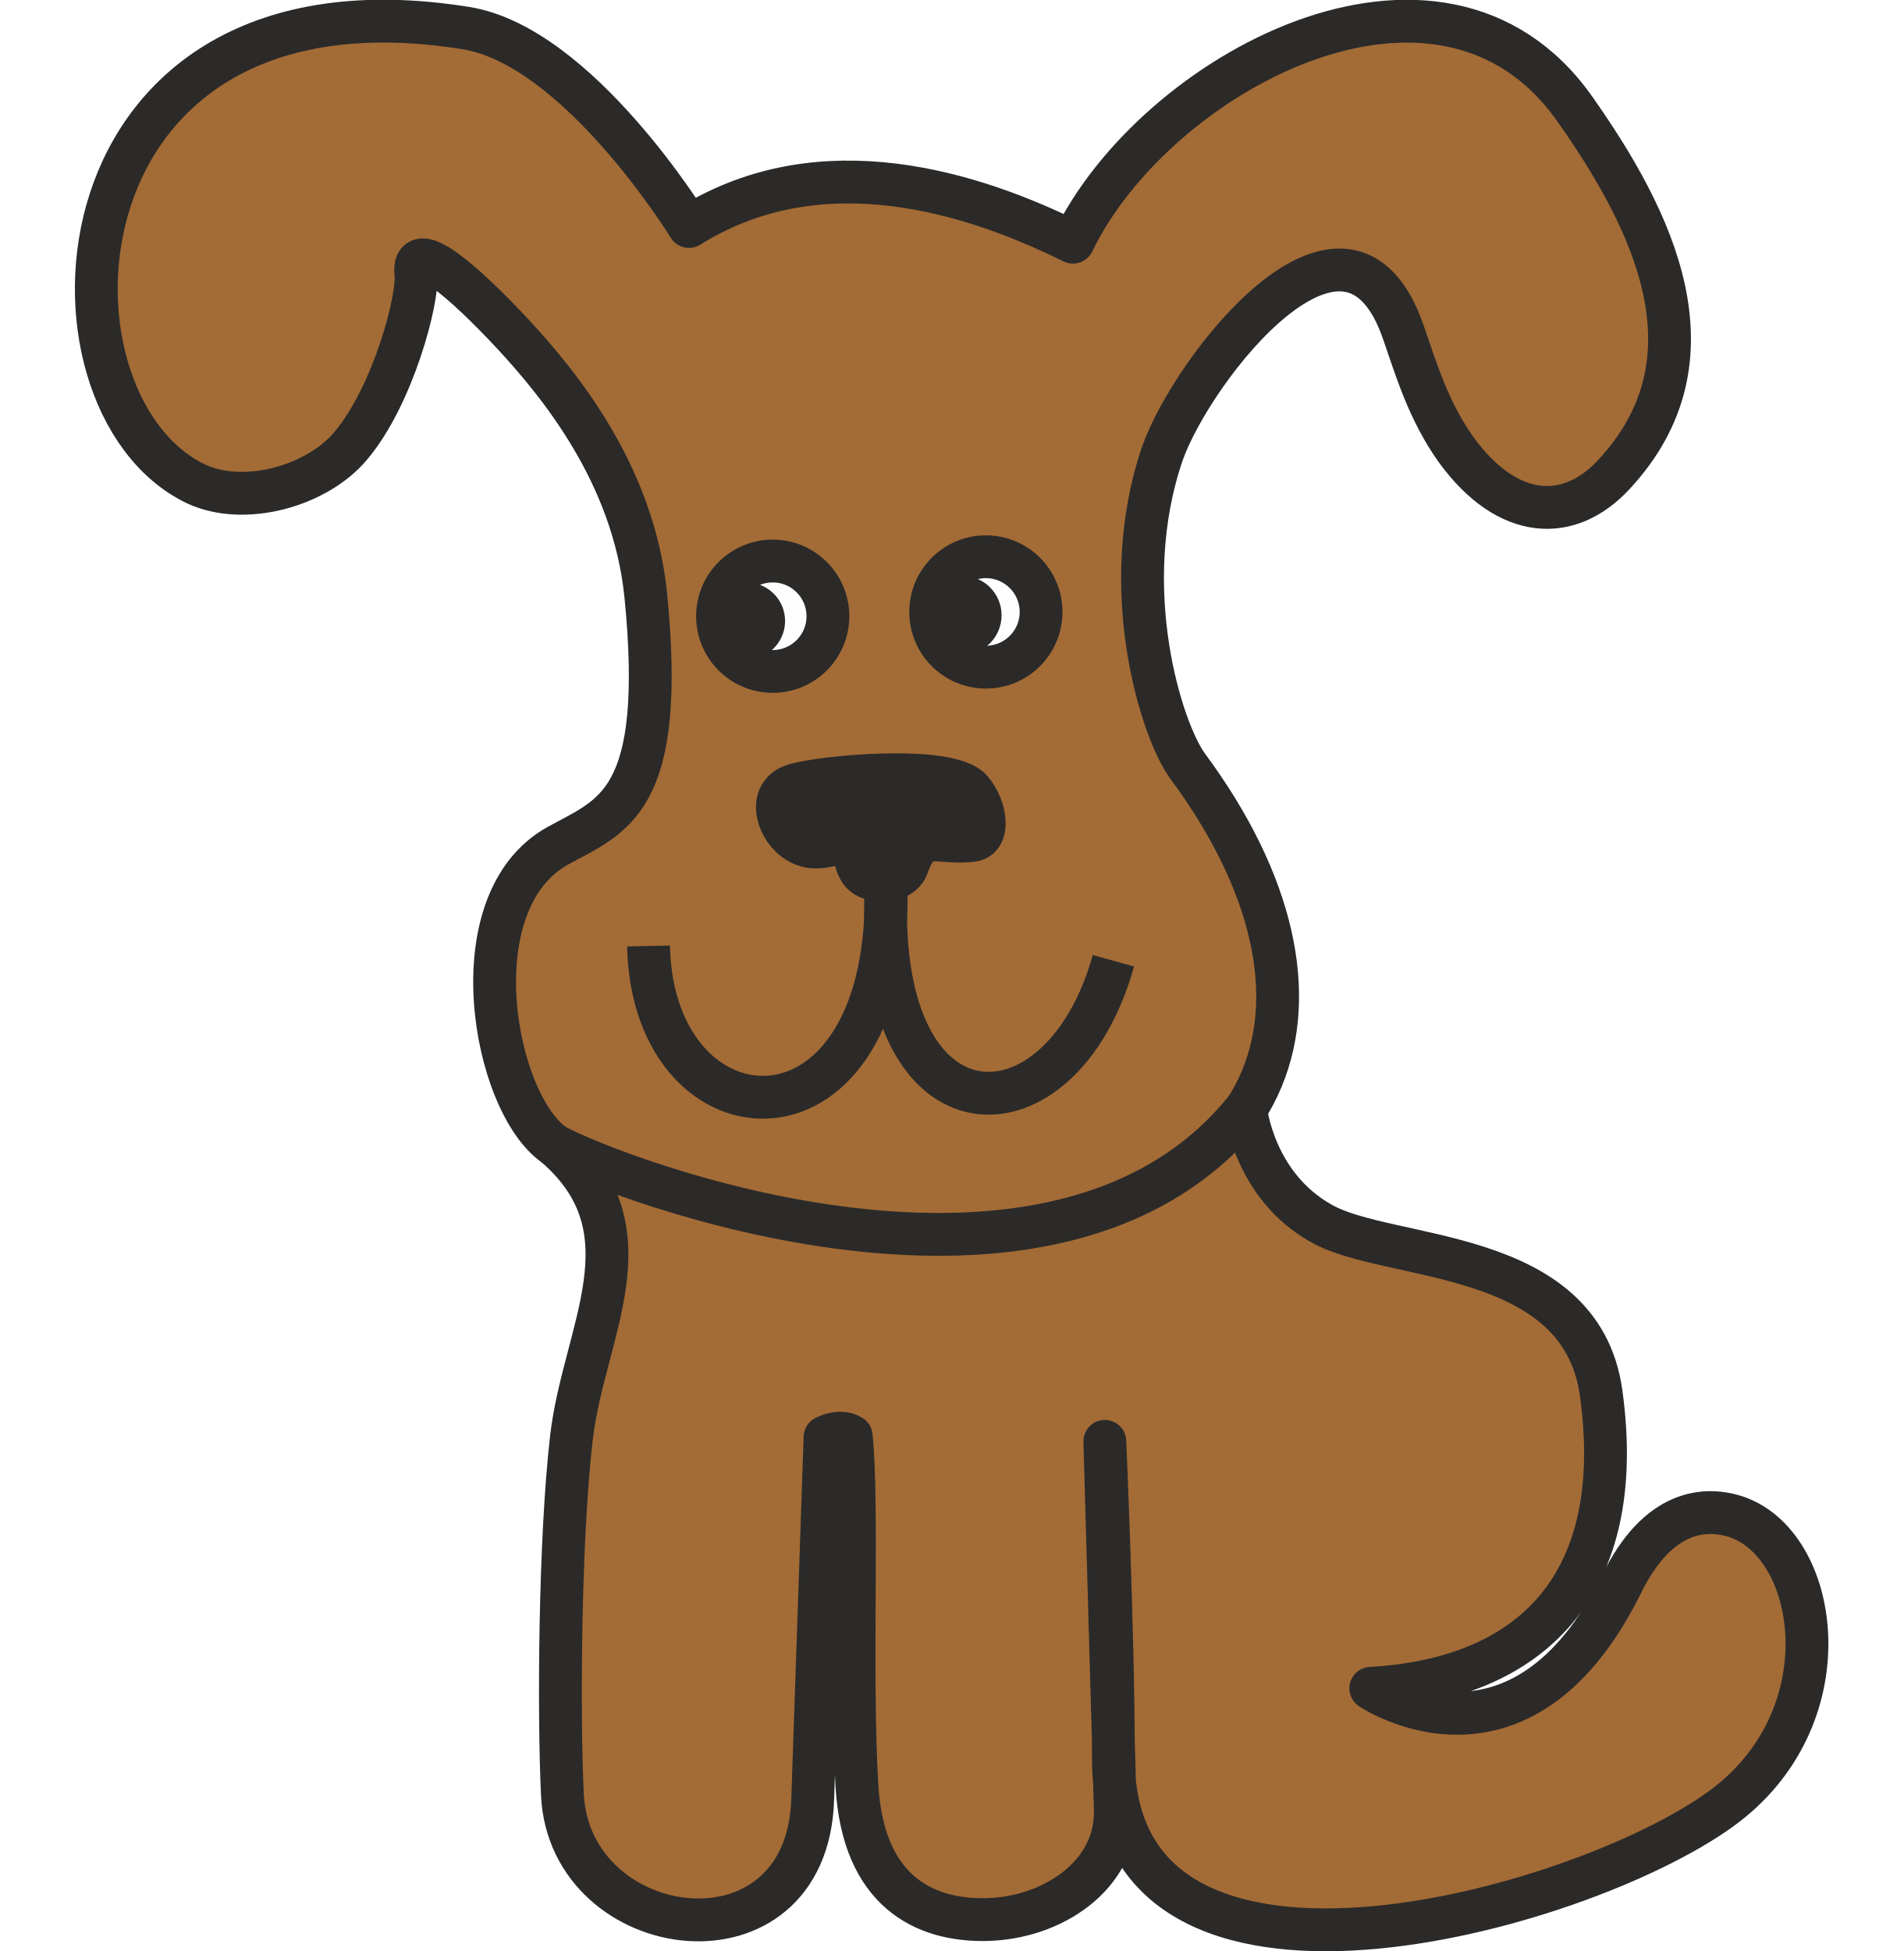
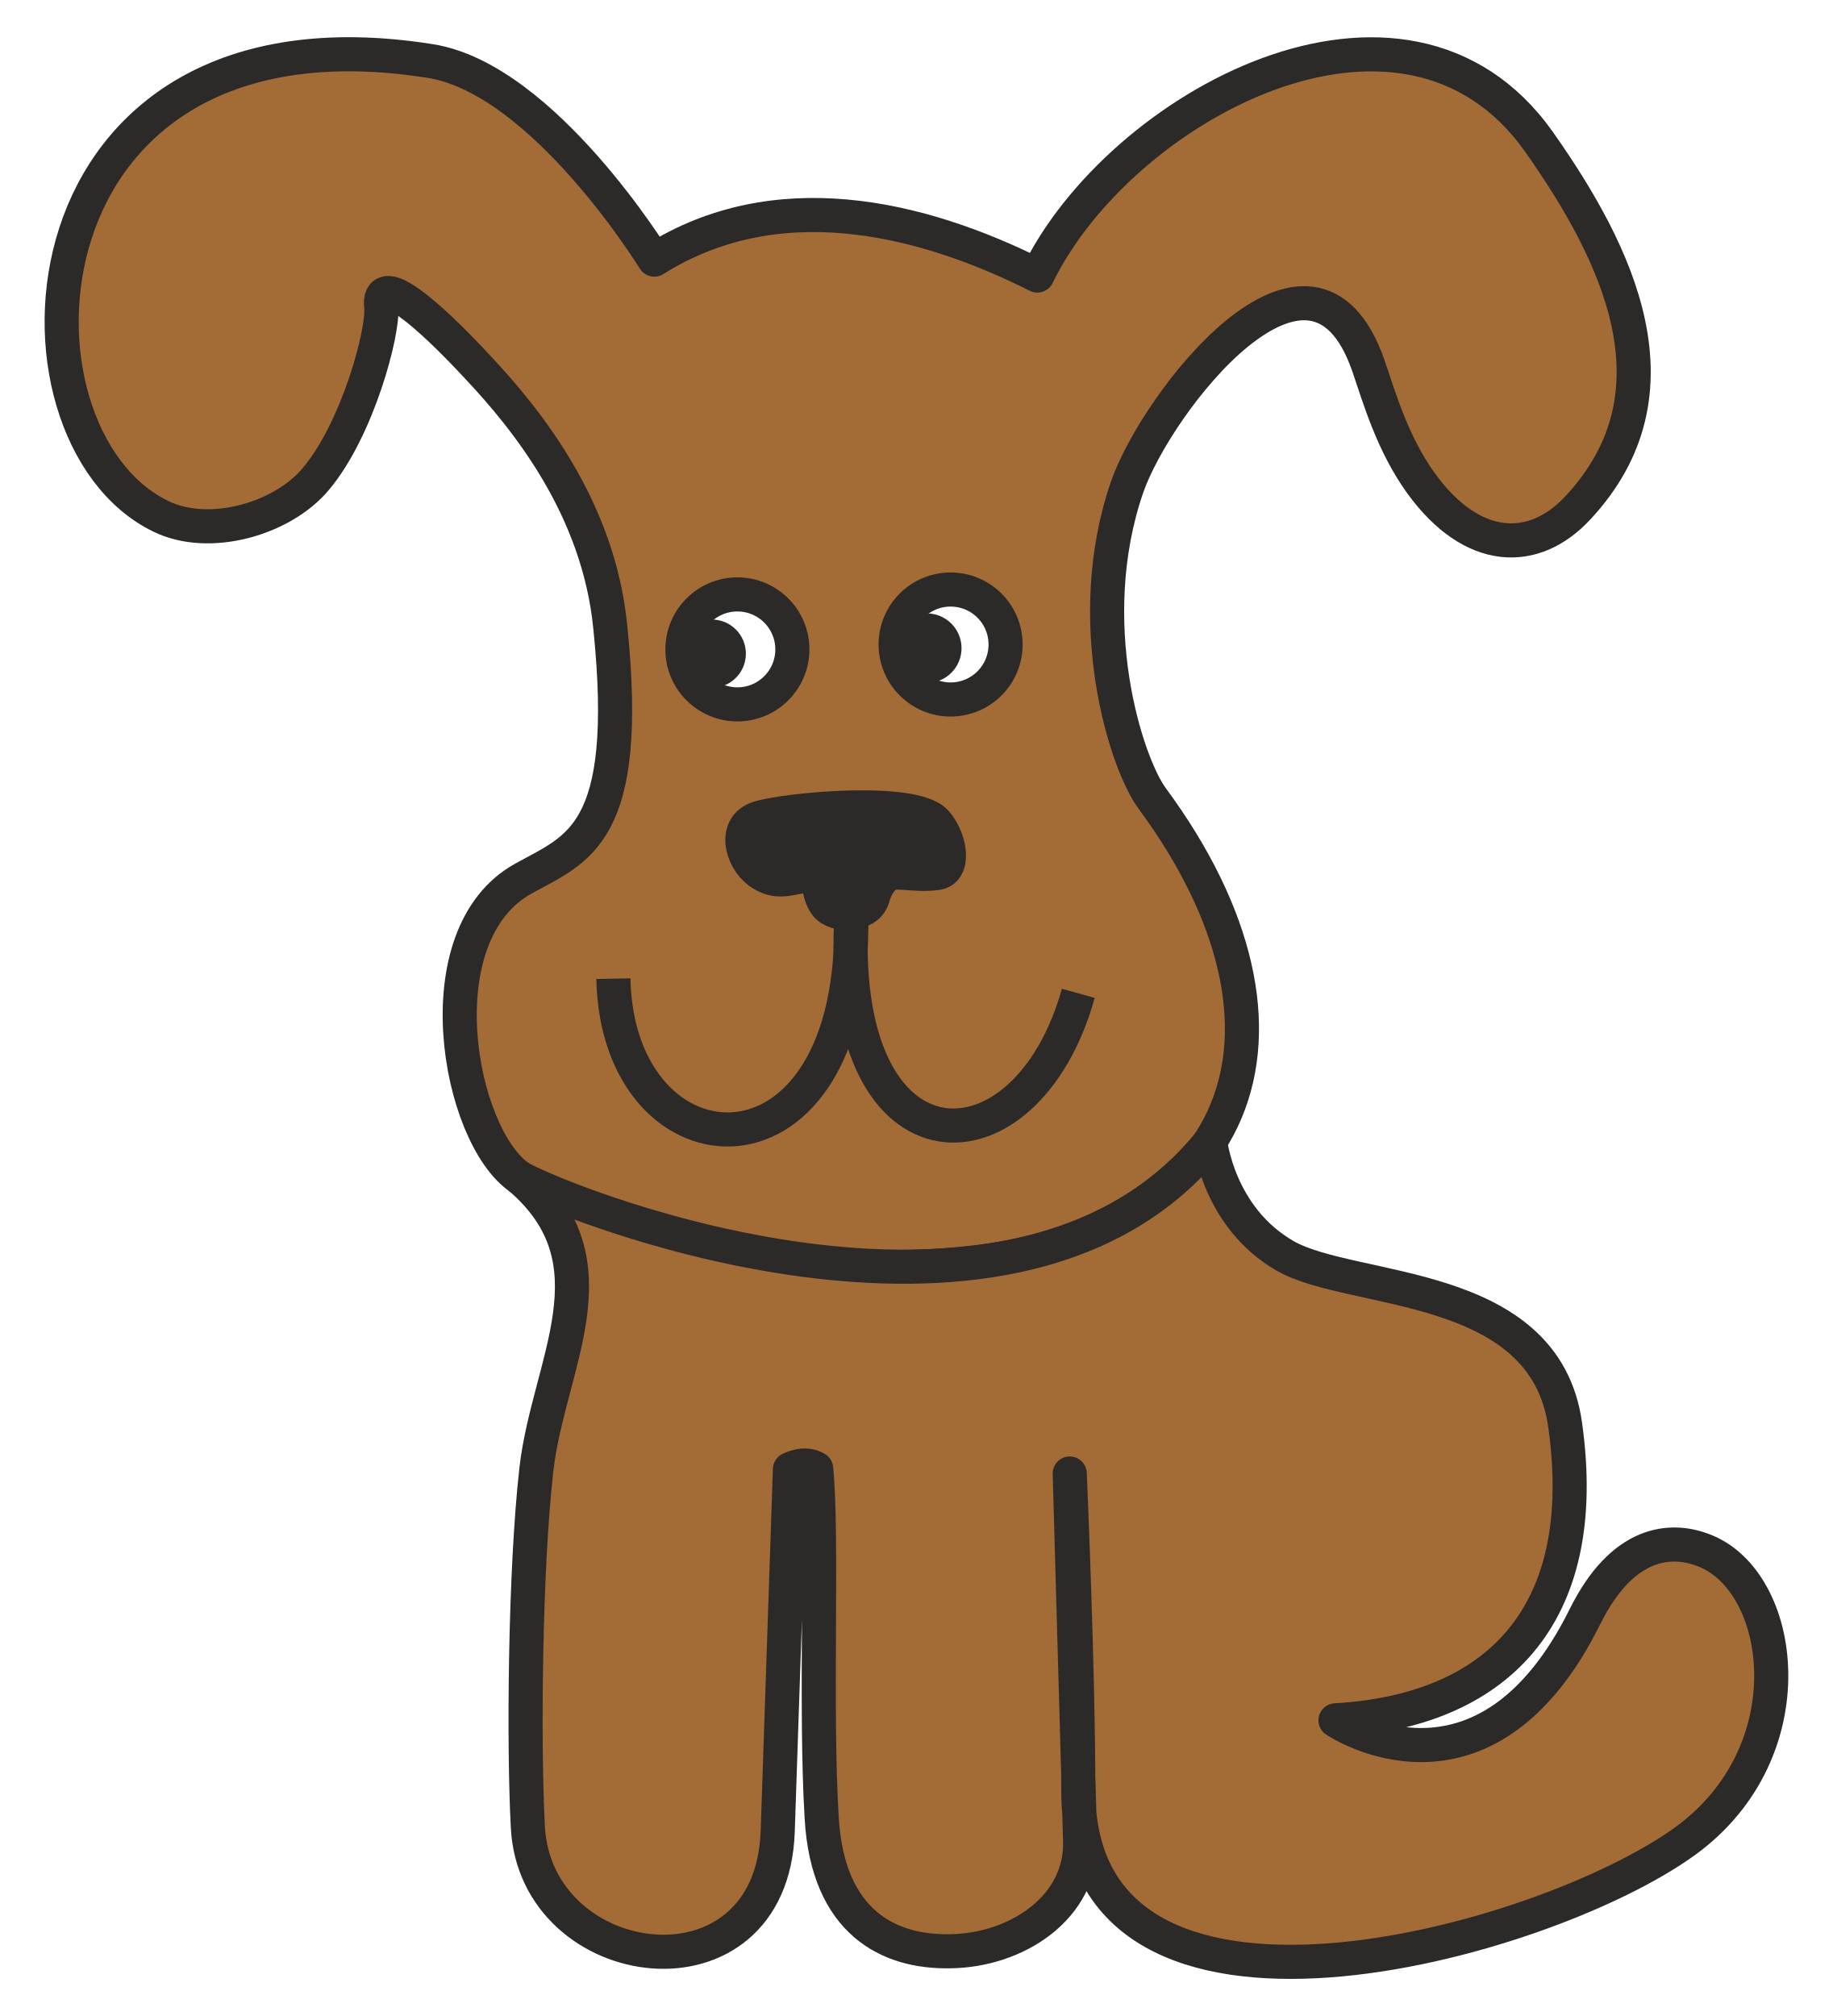
- <svg xmlns="http://www.w3.org/2000/svg" xml:space="preserve" width="40mm" height="41mm" version="1.1" style="shape-rendering:geometricPrecision; text-rendering:geometricPrecision; image-rendering:optimizeQuality; fill-rule:evenodd; clip-rule:evenodd" viewBox="0 0 4000 4100">
+ <svg xmlns="http://www.w3.org/2000/svg" xml:space="preserve" width="30mm" height="33mm" version="1.1" style="shape-rendering:geometricPrecision; text-rendering:geometricPrecision; image-rendering:optimizeQuality; fill-rule:evenodd; clip-rule:evenodd" viewBox="0 0 3000 3300">
  <defs>
    <style type="text/css">
   
-     .str0 {stroke:#2B2A29;stroke-width:89.99;stroke-linejoin:round}
-     .str1 {stroke:#2B2A29;stroke-width:90;stroke-linejoin:round}
+     .str0 {stroke:#2B2A29;stroke-width:55.81;stroke-linejoin:round}
    .fil2 {fill:none}
    .fil1 {fill:#2B2A29}
    .fil3 {fill:#FEFEFE}
    .fil0 {fill:#A36B36}
   
  </style>
  </defs>
  <g id="Слой_x0020_1">
-     <g id="_1056353344">
-       <path class="fil0 str0" d="M1166 2407c188,130 574,207 894,185 634,-44 798,-493 436,-982 -55,-75 -150,-374 -53,-657 62,-177 389,-600 507,-253 25,72 52,164 111,246 109,149 238,152 331,51 226,-243 83,-534 -83,-769 -283,-400 -884,-72 -1054,281 -254,-126 -553,-192 -807,-33 0,0 -232,-379 -469,-417 -880,-141 -923,784 -569,957 102,49 256,6 327,-79 89,-105 143,-310 137,-361 -9,-81 101,16 203,125 101,109 254,297 280,548 44,439 -70,465 -184,528 -214,118 -136,542 -7,630z" />
-       <path class="fil1 str0" d="M1772 1771c-38,5 -65,21 -103,-7 -38,-29 -55,-97 0,-114 57,-18 325,-43 372,10 32,37 40,101 3,106 -57,7 -91,-12 -112,10 -16,16 -20,32 -25,44 -13,37 -77,38 -97,13 -19,-24 -11,-65 -38,-62z" />
-       <path class="fil2 str0" d="M1862 1850c19,599 -490,568 -499,138" />
-       <path class="fil2 str0" d="M1862 1872c-22,541 369,539 478,147" />
-       <circle class="fil3 str0" cx="1624" cy="1295" r="116" />
-       <circle class="fil3 str0" cx="2072" cy="1286" r="116" />
-       <circle class="fil1 str1" cx="1569" cy="1305" r="36" />
-       <circle class="fil1 str1" cx="2022" cy="1293" r="38" />
-       <path class="fil0 str0" d="M2618 2331c0,0 16,160 159,240 142,81 545,48 588,356 56,404 -147,602 -484,621 0,0 313,213 527,-219 77,-157 177,-164 245,-140 174,64 224,425 -37,613 -302,218 -1276,486 -1276,-107 0,-256 -18,-666 -18,-666l22 774c4,138 -133,229 -273,231 -129,2 -257,-60 -270,-281 -14,-233 3,-590 -12,-735 -24,-15 -55,2 -55,2l-26 762c-12,371 -510,304 -526,-10 -8,-169 -6,-535 19,-751 26,-223 173,-435 -35,-614 127,69 1049,425 1452,-76z" />
+     <g id="_1011037632">
+       <path class="fil0 str0" d="M851 1928c146,101 447,161 696,143 493,-34 620,-383 339,-764 -43,-58 -117,-290 -41,-510 48,-138 302,-467 395,-198 19,56 40,128 86,192 84,116 185,118 257,40 176,-189 65,-416 -64,-599 -221,-312 -688,-56 -821,219 -197,-99 -430,-150 -627,-26 0,0 -181,-295 -366,-325 -685,-109 -718,611 -442,745 79,39 199,5 254,-61 69,-82 111,-242 107,-281 -7,-63 78,12 157,97 80,85 199,231 218,427 35,341 -54,362 -142,411 -167,92 -107,421 -6,490z" />
+       <path class="fil1 str0" d="M1323 1433c-30,3 -51,16 -81,-6 -29,-22 -42,-75 0,-88 45,-14 254,-34 290,7 25,29 31,79 2,83 -44,6 -70,-9 -87,7 -13,13 -16,26 -19,35 -10,29 -61,30 -76,10 -15,-19 -8,-51 -29,-48z" />
+       <path class="fil2 str0" d="M1393 1494c14,466 -382,442 -389,108" />
+       <path class="fil2 str0" d="M1393 1511c-18,421 287,420 372,115" />
+       <circle class="fil3 str0" cx="1207" cy="1063" r="90" />
+       <circle class="fil3 str0" cx="1556" cy="1055" r="90" />
+       <circle class="fil1 str0" cx="1165" cy="1070" r="28" />
+       <circle class="fil1 str0" cx="1517" cy="1061" r="29" />
+       <path class="fil0 str0" d="M1981 1869c0,0 13,124 123,187 111,63 425,37 458,277 44,314 -114,468 -376,483 0,0 243,165 409,-171 61,-122 139,-128 192,-108 135,49 174,330 -29,477 -235,170 -993,378 -993,-83 0,-200 -14,-519 -14,-519l17 602c3,108 -104,179 -213,180 -100,2 -200,-47 -210,-218 -11,-182 2,-459 -9,-572 -19,-12 -43,1 -43,1l-20 593c-10,289 -397,237 -409,-8 -7,-131 -5,-417 14,-585 20,-173 135,-338 -27,-477 99,53 816,331 1130,-59z" />
    </g>
  </g>
</svg>
